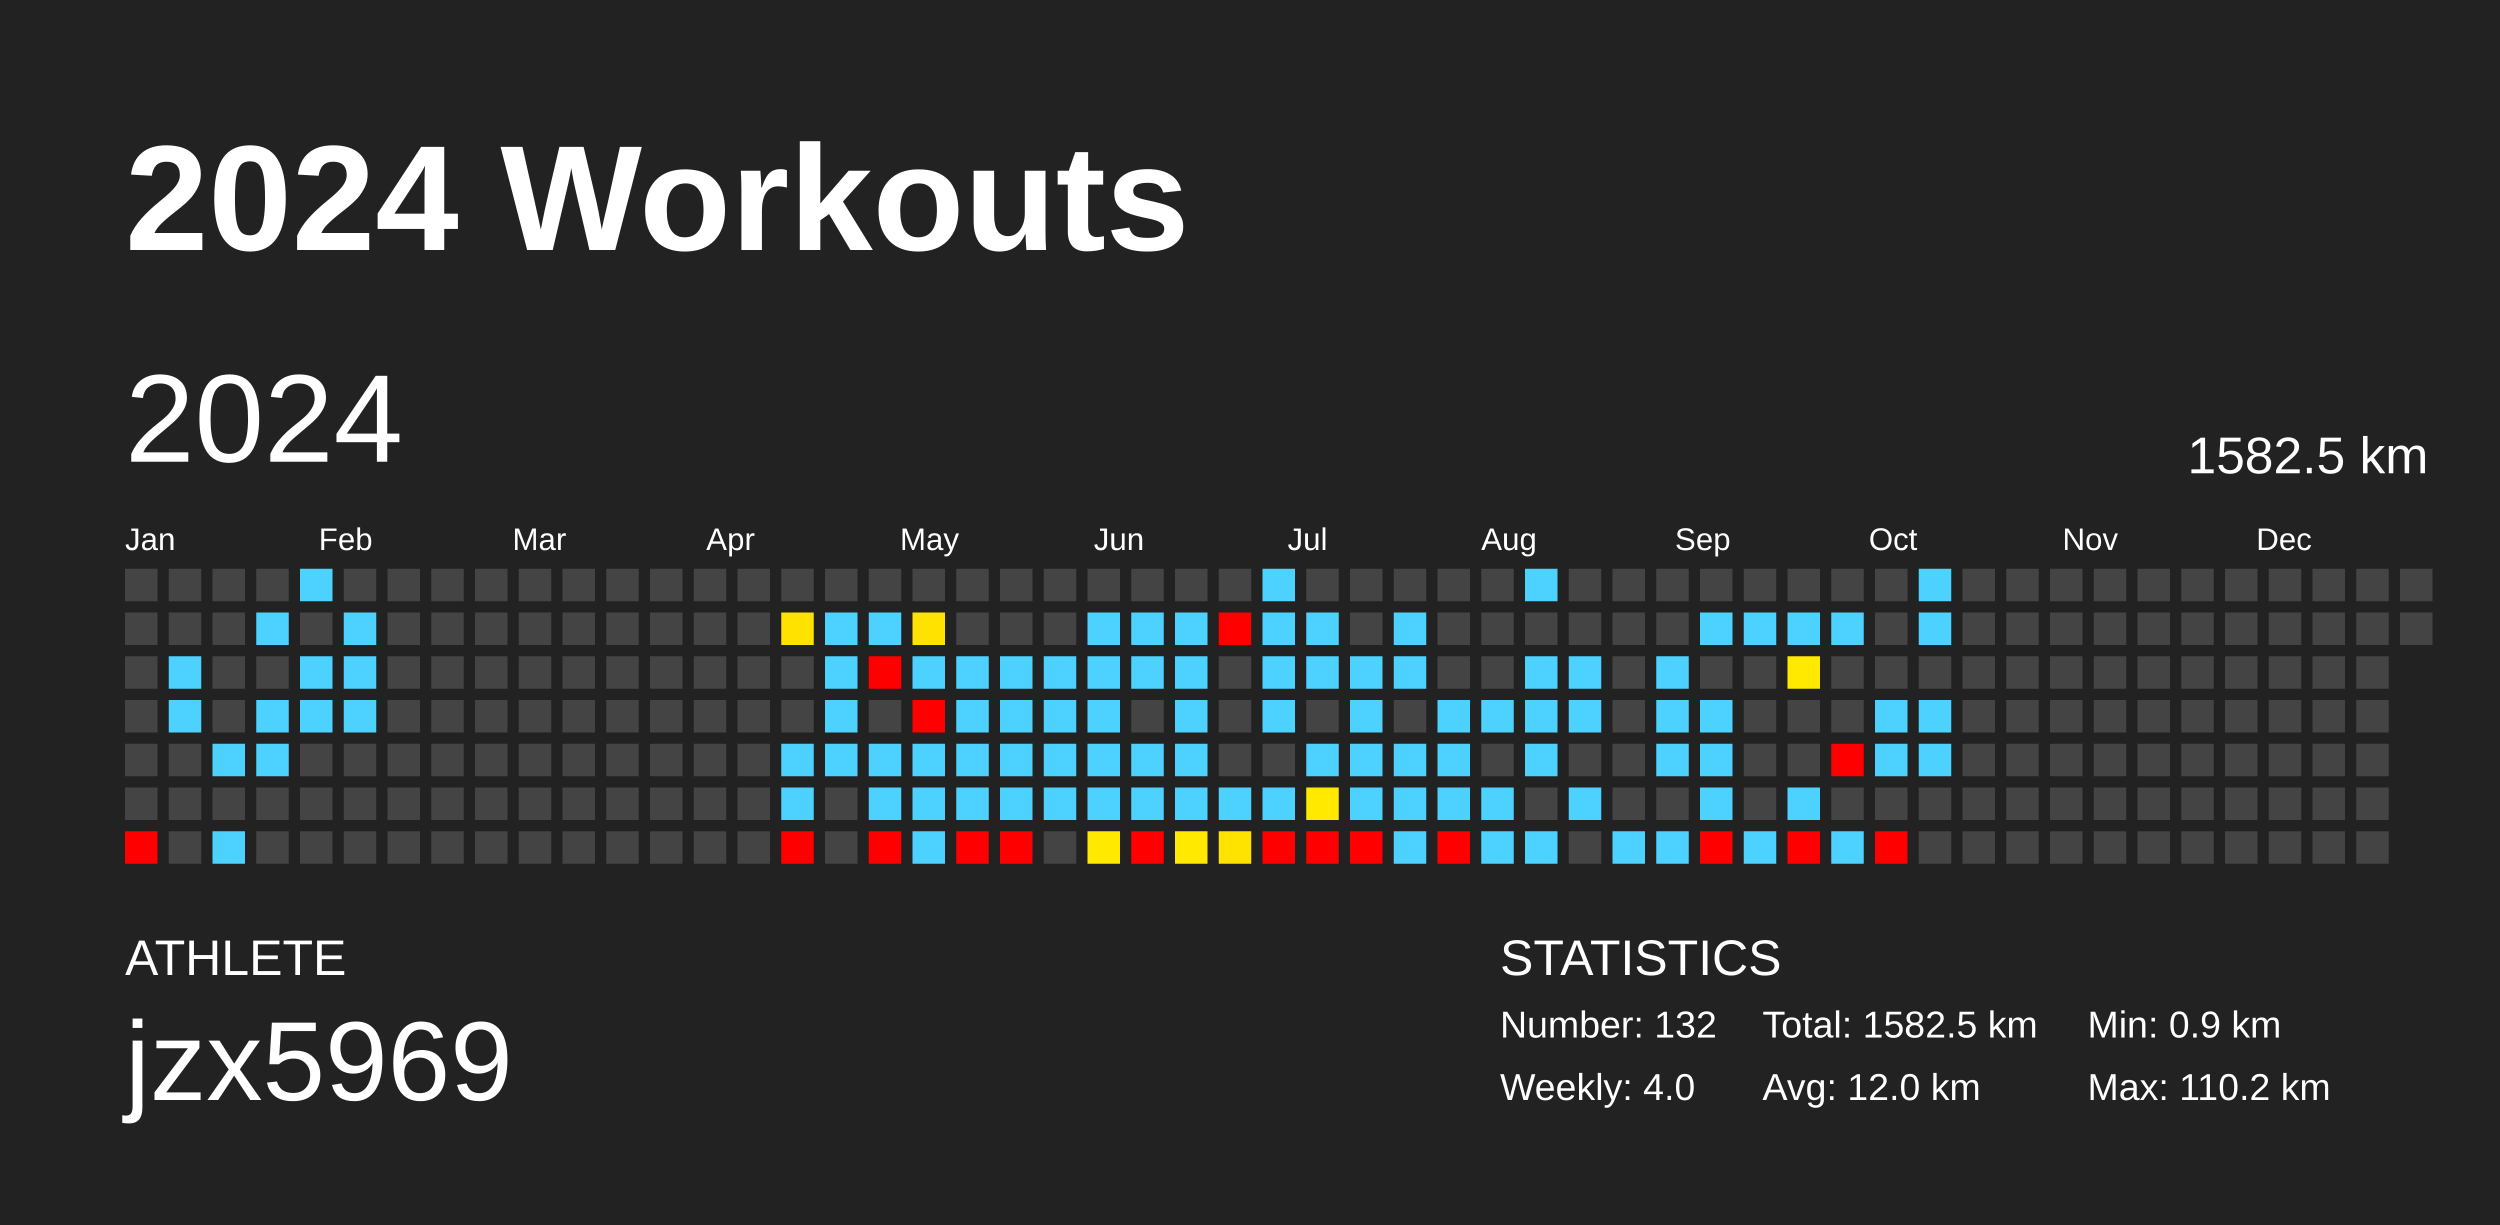
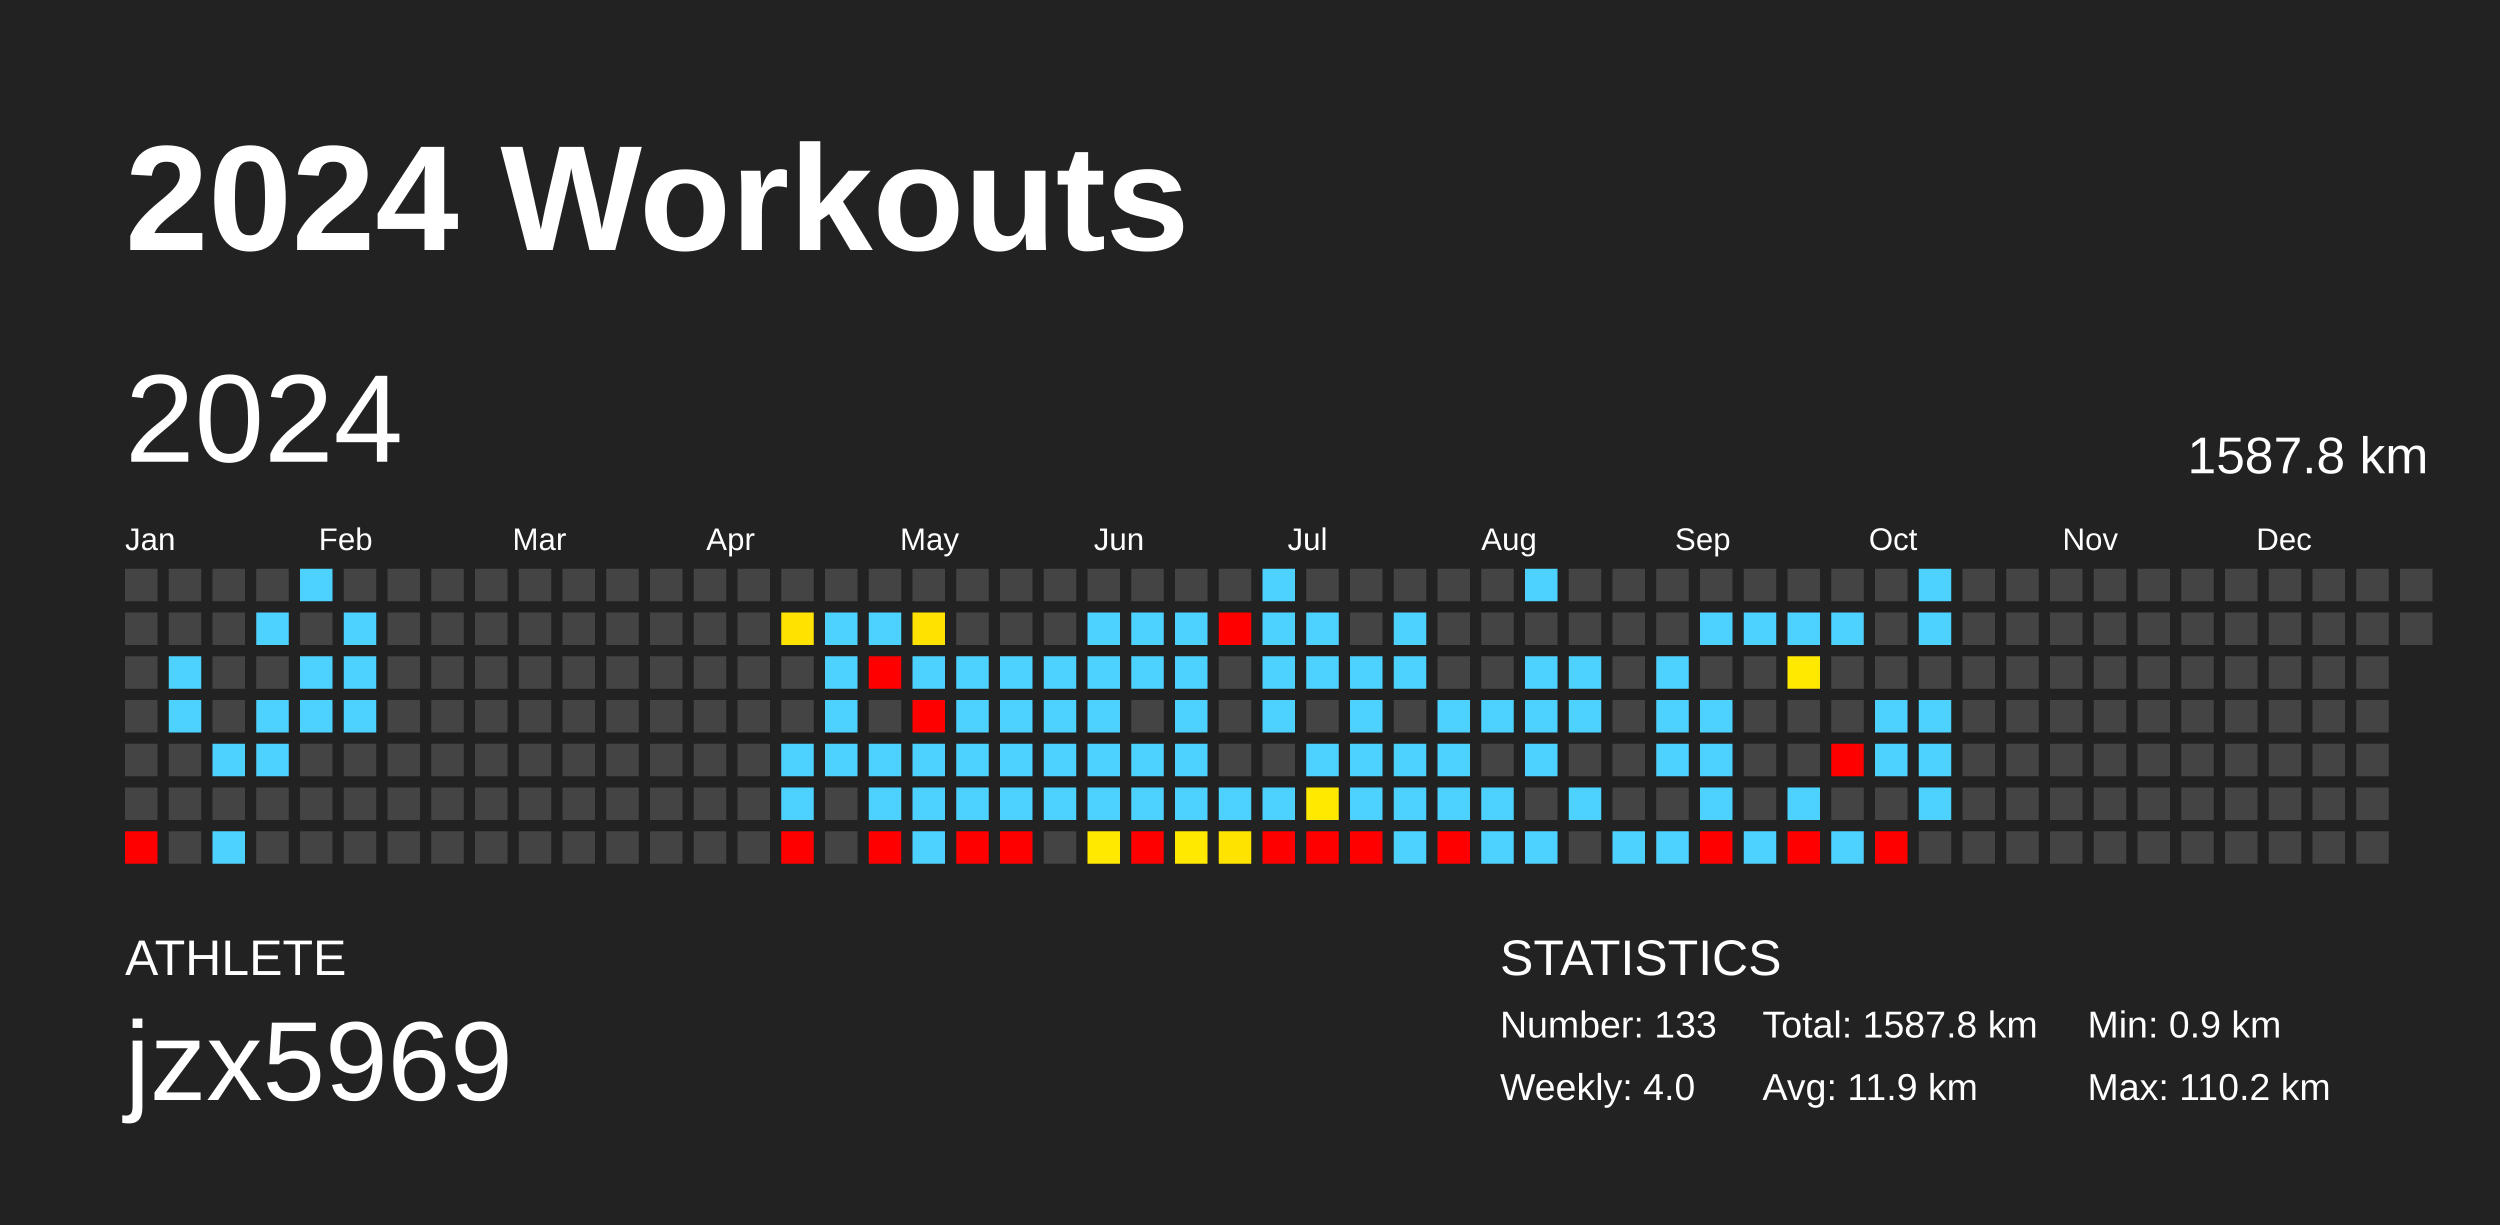
<svg xmlns="http://www.w3.org/2000/svg" baseProfile="full" height="98mm" version="1.1" viewBox="0,0,200,98" width="200mm">
  <defs />
  <rect fill="#222222" height="98" width="200" x="0" y="0" />
  <text fill="#FFFFFF" style="font-size:12px; font-family:Arial; font-weight:bold;" x="10" y="20">2024 Workouts</text>
  <text fill="#FFFFFF" style="font-size:4px; font-family:Arial" x="10" y="78">ATHLETE</text>
  <text fill="#FFFFFF" style="font-size:9px; font-family:Arial" x="10" y="88">jzx5969</text>
  <text fill="#FFFFFF" style="font-size:4px; font-family:Arial" x="120" y="78">STATISTICS</text>
-   <text fill="#FFFFFF" style="font-size:3px; font-family:Arial" x="120" y="83">Number: 132</text>
+   <text fill="#FFFFFF" style="font-size:3px; font-family:Arial" x="120" y="83">Number: 133</text>
  <text fill="#FFFFFF" style="font-size:3px; font-family:Arial" x="120" y="88">Weekly: 4.0</text>
-   <text fill="#FFFFFF" style="font-size:3px; font-family:Arial" x="141" y="83">Total: 1582.5 km</text>
-   <text fill="#FFFFFF" style="font-size:3px; font-family:Arial" x="141" y="88">Avg: 12.0 km</text>
+   <text fill="#FFFFFF" style="font-size:3px; font-family:Arial" x="141" y="83">Total: 1587.8 km</text>
+   <text fill="#FFFFFF" style="font-size:3px; font-family:Arial" x="141" y="88">Avg: 11.9 km</text>
  <text fill="#FFFFFF" style="font-size:3px; font-family:Arial" x="167" y="83">Min: 0.9 km</text>
  <text fill="#FFFFFF" style="font-size:3px; font-family:Arial" x="167" y="88">Max: 110.2 km</text>
  <text dominant-baseline="hanging" fill="#FFFFFF" style="font-size:10.0px; font-family:Arial;" x="10" y="30">2024</text>
-   <text dominant-baseline="hanging" fill="#FFFFFF" style="font-size:4.125px; font-family:Arial;" x="175" y="35">1582.5 km</text>
+   <text dominant-baseline="hanging" fill="#FFFFFF" style="font-size:4.125px; font-family:Arial;" x="175" y="35">1587.8 km</text>
  <text fill="#FFFFFF" style="font-size:2.5px; font-family:Arial" x="10.0" y="44">Jan</text>
  <text fill="#FFFFFF" style="font-size:2.5px; font-family:Arial" x="25.5" y="44">Feb</text>
  <text fill="#FFFFFF" style="font-size:2.5px; font-family:Arial" x="41.0" y="44">Mar</text>
  <text fill="#FFFFFF" style="font-size:2.5px; font-family:Arial" x="56.5" y="44">Apr</text>
  <text fill="#FFFFFF" style="font-size:2.5px; font-family:Arial" x="72.0" y="44">May</text>
  <text fill="#FFFFFF" style="font-size:2.5px; font-family:Arial" x="87.5" y="44">Jun</text>
  <text fill="#FFFFFF" style="font-size:2.5px; font-family:Arial" x="103.0" y="44">Jul</text>
  <text fill="#FFFFFF" style="font-size:2.5px; font-family:Arial" x="118.5" y="44">Aug</text>
  <text fill="#FFFFFF" style="font-size:2.5px; font-family:Arial" x="134.0" y="44">Sep</text>
  <text fill="#FFFFFF" style="font-size:2.5px; font-family:Arial" x="149.5" y="44">Oct</text>
  <text fill="#FFFFFF" style="font-size:2.5px; font-family:Arial" x="165.0" y="44">Nov</text>
  <text fill="#FFFFFF" style="font-size:2.5px; font-family:Arial" x="180.5" y="44">Dec</text>
  <rect fill="#444444" height="2.6" width="2.6" x="10.0" y="45.5" />
  <rect fill="#444444" height="2.6" width="2.6" x="10.0" y="49.0" />
  <rect fill="#444444" height="2.6" width="2.6" x="10.0" y="52.5" />
  <rect fill="#444444" height="2.6" width="2.6" x="10.0" y="56.0" />
  <rect fill="#444444" height="2.6" width="2.6" x="10.0" y="59.5" />
  <rect fill="#444444" height="2.6" width="2.6" x="10.0" y="63.0" />
  <rect fill="red" height="2.6" width="2.6" x="10.0" y="66.5" />
  <rect fill="#444444" height="2.6" width="2.6" x="13.5" y="45.5" />
  <rect fill="#444444" height="2.6" width="2.6" x="13.5" y="49.0" />
  <rect fill="#4dd2ff" height="2.6" width="2.6" x="13.5" y="52.5" />
  <rect fill="#4dd2ff" height="2.6" width="2.6" x="13.5" y="56.0" />
  <rect fill="#444444" height="2.6" width="2.6" x="13.5" y="59.5" />
  <rect fill="#444444" height="2.6" width="2.6" x="13.5" y="63.0" />
  <rect fill="#444444" height="2.6" width="2.6" x="13.5" y="66.5" />
  <rect fill="#444444" height="2.6" width="2.6" x="17.0" y="45.5" />
  <rect fill="#444444" height="2.6" width="2.6" x="17.0" y="49.0" />
  <rect fill="#444444" height="2.6" width="2.6" x="17.0" y="52.5" />
  <rect fill="#444444" height="2.6" width="2.6" x="17.0" y="56.0" />
  <rect fill="#4dd2ff" height="2.6" width="2.6" x="17.0" y="59.5" />
  <rect fill="#444444" height="2.6" width="2.6" x="17.0" y="63.0" />
  <rect fill="#4dd2ff" height="2.6" width="2.6" x="17.0" y="66.5" />
  <rect fill="#444444" height="2.6" width="2.6" x="20.5" y="45.5" />
  <rect fill="#4dd2ff" height="2.6" width="2.6" x="20.5" y="49.0" />
  <rect fill="#444444" height="2.6" width="2.6" x="20.5" y="52.5" />
  <rect fill="#4dd2ff" height="2.6" width="2.6" x="20.5" y="56.0" />
  <rect fill="#4dd2ff" height="2.6" width="2.6" x="20.5" y="59.5" />
  <rect fill="#444444" height="2.6" width="2.6" x="20.5" y="63.0" />
  <rect fill="#444444" height="2.6" width="2.6" x="20.5" y="66.5" />
  <rect fill="#4dd2ff" height="2.6" width="2.6" x="24.0" y="45.5" />
  <rect fill="#444444" height="2.6" width="2.6" x="24.0" y="49.0" />
  <rect fill="#4dd2ff" height="2.6" width="2.6" x="24.0" y="52.5" />
  <rect fill="#4dd2ff" height="2.6" width="2.6" x="24.0" y="56.0" />
  <rect fill="#444444" height="2.6" width="2.6" x="24.0" y="59.5" />
  <rect fill="#444444" height="2.6" width="2.6" x="24.0" y="63.0" />
  <rect fill="#444444" height="2.6" width="2.6" x="24.0" y="66.5" />
  <rect fill="#444444" height="2.6" width="2.6" x="27.5" y="45.5" />
  <rect fill="#4dd2ff" height="2.6" width="2.6" x="27.5" y="49.0" />
  <rect fill="#4dd2ff" height="2.6" width="2.6" x="27.5" y="52.5" />
  <rect fill="#4dd2ff" height="2.6" width="2.6" x="27.5" y="56.0" />
  <rect fill="#444444" height="2.6" width="2.6" x="27.5" y="59.5" />
  <rect fill="#444444" height="2.6" width="2.6" x="27.5" y="63.0" />
  <rect fill="#444444" height="2.6" width="2.6" x="27.5" y="66.5" />
  <rect fill="#444444" height="2.6" width="2.6" x="31.0" y="45.5" />
  <rect fill="#444444" height="2.6" width="2.6" x="31.0" y="49.0" />
  <rect fill="#444444" height="2.6" width="2.6" x="31.0" y="52.5" />
  <rect fill="#444444" height="2.6" width="2.6" x="31.0" y="56.0" />
  <rect fill="#444444" height="2.6" width="2.6" x="31.0" y="59.5" />
  <rect fill="#444444" height="2.6" width="2.6" x="31.0" y="63.0" />
  <rect fill="#444444" height="2.6" width="2.6" x="31.0" y="66.5" />
  <rect fill="#444444" height="2.6" width="2.6" x="34.5" y="45.5" />
  <rect fill="#444444" height="2.6" width="2.6" x="34.5" y="49.0" />
  <rect fill="#444444" height="2.6" width="2.6" x="34.5" y="52.5" />
  <rect fill="#444444" height="2.6" width="2.6" x="34.5" y="56.0" />
  <rect fill="#444444" height="2.6" width="2.6" x="34.5" y="59.5" />
  <rect fill="#444444" height="2.6" width="2.6" x="34.5" y="63.0" />
  <rect fill="#444444" height="2.6" width="2.6" x="34.5" y="66.5" />
  <rect fill="#444444" height="2.6" width="2.6" x="38.0" y="45.5" />
  <rect fill="#444444" height="2.6" width="2.6" x="38.0" y="49.0" />
  <rect fill="#444444" height="2.6" width="2.6" x="38.0" y="52.5" />
  <rect fill="#444444" height="2.6" width="2.6" x="38.0" y="56.0" />
  <rect fill="#444444" height="2.6" width="2.6" x="38.0" y="59.5" />
  <rect fill="#444444" height="2.6" width="2.6" x="38.0" y="63.0" />
  <rect fill="#444444" height="2.6" width="2.6" x="38.0" y="66.5" />
  <rect fill="#444444" height="2.6" width="2.6" x="41.5" y="45.5" />
  <rect fill="#444444" height="2.6" width="2.6" x="41.5" y="49.0" />
  <rect fill="#444444" height="2.6" width="2.6" x="41.5" y="52.5" />
  <rect fill="#444444" height="2.6" width="2.6" x="41.5" y="56.0" />
  <rect fill="#444444" height="2.6" width="2.6" x="41.5" y="59.5" />
  <rect fill="#444444" height="2.6" width="2.6" x="41.5" y="63.0" />
  <rect fill="#444444" height="2.6" width="2.6" x="41.5" y="66.5" />
  <rect fill="#444444" height="2.6" width="2.6" x="45.0" y="45.5" />
  <rect fill="#444444" height="2.6" width="2.6" x="45.0" y="49.0" />
  <rect fill="#444444" height="2.6" width="2.6" x="45.0" y="52.5" />
  <rect fill="#444444" height="2.6" width="2.6" x="45.0" y="56.0" />
  <rect fill="#444444" height="2.6" width="2.6" x="45.0" y="59.5" />
  <rect fill="#444444" height="2.6" width="2.6" x="45.0" y="63.0" />
  <rect fill="#444444" height="2.6" width="2.6" x="45.0" y="66.5" />
  <rect fill="#444444" height="2.6" width="2.6" x="48.5" y="45.5" />
  <rect fill="#444444" height="2.6" width="2.6" x="48.5" y="49.0" />
  <rect fill="#444444" height="2.6" width="2.6" x="48.5" y="52.5" />
  <rect fill="#444444" height="2.6" width="2.6" x="48.5" y="56.0" />
  <rect fill="#444444" height="2.6" width="2.6" x="48.5" y="59.5" />
  <rect fill="#444444" height="2.6" width="2.6" x="48.5" y="63.0" />
  <rect fill="#444444" height="2.6" width="2.6" x="48.5" y="66.5" />
  <rect fill="#444444" height="2.6" width="2.6" x="52.0" y="45.5" />
  <rect fill="#444444" height="2.6" width="2.6" x="52.0" y="49.0" />
  <rect fill="#444444" height="2.6" width="2.6" x="52.0" y="52.5" />
  <rect fill="#444444" height="2.6" width="2.6" x="52.0" y="56.0" />
  <rect fill="#444444" height="2.6" width="2.6" x="52.0" y="59.5" />
  <rect fill="#444444" height="2.6" width="2.6" x="52.0" y="63.0" />
  <rect fill="#444444" height="2.6" width="2.6" x="52.0" y="66.5" />
  <rect fill="#444444" height="2.6" width="2.6" x="55.5" y="45.5" />
  <rect fill="#444444" height="2.6" width="2.6" x="55.5" y="49.0" />
  <rect fill="#444444" height="2.6" width="2.6" x="55.5" y="52.5" />
  <rect fill="#444444" height="2.6" width="2.6" x="55.5" y="56.0" />
  <rect fill="#444444" height="2.6" width="2.6" x="55.5" y="59.5" />
  <rect fill="#444444" height="2.6" width="2.6" x="55.5" y="63.0" />
  <rect fill="#444444" height="2.6" width="2.6" x="55.5" y="66.5" />
  <rect fill="#444444" height="2.6" width="2.6" x="59.0" y="45.5" />
  <rect fill="#444444" height="2.6" width="2.6" x="59.0" y="49.0" />
  <rect fill="#444444" height="2.6" width="2.6" x="59.0" y="52.5" />
  <rect fill="#444444" height="2.6" width="2.6" x="59.0" y="56.0" />
  <rect fill="#444444" height="2.6" width="2.6" x="59.0" y="59.5" />
  <rect fill="#444444" height="2.6" width="2.6" x="59.0" y="63.0" />
  <rect fill="#444444" height="2.6" width="2.6" x="59.0" y="66.5" />
  <rect fill="#444444" height="2.6" width="2.6" x="62.5" y="45.5" />
  <rect fill="#ffe200" height="2.6" width="2.6" x="62.5" y="49.0" />
  <rect fill="#444444" height="2.6" width="2.6" x="62.5" y="52.5" />
  <rect fill="#444444" height="2.6" width="2.6" x="62.5" y="56.0" />
  <rect fill="#4dd2ff" height="2.6" width="2.6" x="62.5" y="59.5" />
  <rect fill="#4dd2ff" height="2.6" width="2.6" x="62.5" y="63.0" />
  <rect fill="red" height="2.6" width="2.6" x="62.5" y="66.5" />
  <rect fill="#444444" height="2.6" width="2.6" x="66.0" y="45.5" />
  <rect fill="#4dd2ff" height="2.6" width="2.6" x="66.0" y="49.0" />
  <rect fill="#4dd2ff" height="2.6" width="2.6" x="66.0" y="52.5" />
  <rect fill="#4dd2ff" height="2.6" width="2.6" x="66.0" y="56.0" />
  <rect fill="#4dd2ff" height="2.6" width="2.6" x="66.0" y="59.5" />
  <rect fill="#444444" height="2.6" width="2.6" x="66.0" y="63.0" />
  <rect fill="#444444" height="2.6" width="2.6" x="66.0" y="66.5" />
  <rect fill="#444444" height="2.6" width="2.6" x="69.5" y="45.5" />
  <rect fill="#4dd2ff" height="2.6" width="2.6" x="69.5" y="49.0" />
  <rect fill="red" height="2.6" width="2.6" x="69.5" y="52.5" />
  <rect fill="#444444" height="2.6" width="2.6" x="69.5" y="56.0" />
  <rect fill="#4dd2ff" height="2.6" width="2.6" x="69.5" y="59.5" />
  <rect fill="#4dd2ff" height="2.6" width="2.6" x="69.5" y="63.0" />
  <rect fill="red" height="2.6" width="2.6" x="69.5" y="66.5" />
  <rect fill="#444444" height="2.6" width="2.6" x="73.0" y="45.5" />
  <rect fill="#ffe200" height="2.6" width="2.6" x="73.0" y="49.0" />
  <rect fill="#4dd2ff" height="2.6" width="2.6" x="73.0" y="52.5" />
  <rect fill="red" height="2.6" width="2.6" x="73.0" y="56.0" />
  <rect fill="#4dd2ff" height="2.6" width="2.6" x="73.0" y="59.5" />
  <rect fill="#4dd2ff" height="2.6" width="2.6" x="73.0" y="63.0" />
  <rect fill="#4dd2ff" height="2.6" width="2.6" x="73.0" y="66.5" />
  <rect fill="#444444" height="2.6" width="2.6" x="76.5" y="45.5" />
  <rect fill="#444444" height="2.6" width="2.6" x="76.5" y="49.0" />
  <rect fill="#4dd2ff" height="2.6" width="2.6" x="76.5" y="52.5" />
  <rect fill="#4dd2ff" height="2.6" width="2.6" x="76.5" y="56.0" />
  <rect fill="#4dd2ff" height="2.6" width="2.6" x="76.5" y="59.5" />
  <rect fill="#4dd2ff" height="2.6" width="2.6" x="76.5" y="63.0" />
  <rect fill="red" height="2.6" width="2.6" x="76.5" y="66.5" />
  <rect fill="#444444" height="2.6" width="2.6" x="80.0" y="45.5" />
  <rect fill="#444444" height="2.6" width="2.6" x="80.0" y="49.0" />
  <rect fill="#4dd2ff" height="2.6" width="2.6" x="80.0" y="52.5" />
  <rect fill="#4dd2ff" height="2.6" width="2.6" x="80.0" y="56.0" />
  <rect fill="#4dd2ff" height="2.6" width="2.6" x="80.0" y="59.5" />
  <rect fill="#4dd2ff" height="2.6" width="2.6" x="80.0" y="63.0" />
  <rect fill="red" height="2.6" width="2.6" x="80.0" y="66.5" />
  <rect fill="#444444" height="2.6" width="2.6" x="83.5" y="45.5" />
  <rect fill="#444444" height="2.6" width="2.6" x="83.5" y="49.0" />
  <rect fill="#4dd2ff" height="2.6" width="2.6" x="83.5" y="52.5" />
  <rect fill="#4dd2ff" height="2.6" width="2.6" x="83.5" y="56.0" />
  <rect fill="#4dd2ff" height="2.6" width="2.6" x="83.5" y="59.5" />
  <rect fill="#4dd2ff" height="2.6" width="2.6" x="83.5" y="63.0" />
  <rect fill="#444444" height="2.6" width="2.6" x="83.5" y="66.5" />
  <rect fill="#444444" height="2.6" width="2.6" x="87.0" y="45.5" />
  <rect fill="#4dd2ff" height="2.6" width="2.6" x="87.0" y="49.0" />
  <rect fill="#4dd2ff" height="2.6" width="2.6" x="87.0" y="52.5" />
  <rect fill="#4dd2ff" height="2.6" width="2.6" x="87.0" y="56.0" />
  <rect fill="#4dd2ff" height="2.6" width="2.6" x="87.0" y="59.5" />
  <rect fill="#4dd2ff" height="2.6" width="2.6" x="87.0" y="63.0" />
  <rect fill="#ffe900" height="2.6" width="2.6" x="87.0" y="66.5" />
  <rect fill="#444444" height="2.6" width="2.6" x="90.5" y="45.5" />
  <rect fill="#4dd2ff" height="2.6" width="2.6" x="90.5" y="49.0" />
  <rect fill="#4dd2ff" height="2.6" width="2.6" x="90.5" y="52.5" />
  <rect fill="#444444" height="2.6" width="2.6" x="90.5" y="56.0" />
  <rect fill="#4dd2ff" height="2.6" width="2.6" x="90.5" y="59.5" />
  <rect fill="#4dd2ff" height="2.6" width="2.6" x="90.5" y="63.0" />
  <rect fill="red" height="2.6" width="2.6" x="90.5" y="66.5" />
  <rect fill="#444444" height="2.6" width="2.6" x="94.0" y="45.5" />
  <rect fill="#4dd2ff" height="2.6" width="2.6" x="94.0" y="49.0" />
  <rect fill="#4dd2ff" height="2.6" width="2.6" x="94.0" y="52.5" />
  <rect fill="#4dd2ff" height="2.6" width="2.6" x="94.0" y="56.0" />
  <rect fill="#4dd2ff" height="2.6" width="2.6" x="94.0" y="59.5" />
  <rect fill="#4dd2ff" height="2.6" width="2.6" x="94.0" y="63.0" />
  <rect fill="#ffe900" height="2.6" width="2.6" x="94.0" y="66.5" />
  <rect fill="#444444" height="2.6" width="2.6" x="97.5" y="45.5" />
  <rect fill="red" height="2.6" width="2.6" x="97.5" y="49.0" />
  <rect fill="#444444" height="2.6" width="2.6" x="97.5" y="52.5" />
  <rect fill="#444444" height="2.6" width="2.6" x="97.5" y="56.0" />
  <rect fill="#444444" height="2.6" width="2.6" x="97.5" y="59.5" />
  <rect fill="#4dd2ff" height="2.6" width="2.6" x="97.5" y="63.0" />
  <rect fill="#ffe300" height="2.6" width="2.6" x="97.5" y="66.5" />
  <rect fill="#4dd2ff" height="2.6" width="2.6" x="101.0" y="45.5" />
  <rect fill="#4dd2ff" height="2.6" width="2.6" x="101.0" y="49.0" />
  <rect fill="#4dd2ff" height="2.6" width="2.6" x="101.0" y="52.5" />
  <rect fill="#4dd2ff" height="2.6" width="2.6" x="101.0" y="56.0" />
  <rect fill="#444444" height="2.6" width="2.6" x="101.0" y="59.5" />
  <rect fill="#4dd2ff" height="2.6" width="2.6" x="101.0" y="63.0" />
  <rect fill="red" height="2.6" width="2.6" x="101.0" y="66.5" />
  <rect fill="#444444" height="2.6" width="2.6" x="104.5" y="45.5" />
  <rect fill="#4dd2ff" height="2.6" width="2.6" x="104.5" y="49.0" />
  <rect fill="#4dd2ff" height="2.6" width="2.6" x="104.5" y="52.5" />
  <rect fill="#444444" height="2.6" width="2.6" x="104.5" y="56.0" />
  <rect fill="#4dd2ff" height="2.6" width="2.6" x="104.5" y="59.5" />
  <rect fill="#ffe900" height="2.6" width="2.6" x="104.5" y="63.0" />
  <rect fill="red" height="2.6" width="2.6" x="104.5" y="66.5" />
  <rect fill="#444444" height="2.6" width="2.6" x="108.0" y="45.5" />
  <rect fill="#444444" height="2.6" width="2.6" x="108.0" y="49.0" />
  <rect fill="#4dd2ff" height="2.6" width="2.6" x="108.0" y="52.5" />
  <rect fill="#4dd2ff" height="2.6" width="2.6" x="108.0" y="56.0" />
  <rect fill="#4dd2ff" height="2.6" width="2.6" x="108.0" y="59.5" />
  <rect fill="#4dd2ff" height="2.6" width="2.6" x="108.0" y="63.0" />
  <rect fill="red" height="2.6" width="2.6" x="108.0" y="66.5" />
  <rect fill="#444444" height="2.6" width="2.6" x="111.5" y="45.5" />
  <rect fill="#4dd2ff" height="2.6" width="2.6" x="111.5" y="49.0" />
  <rect fill="#4dd2ff" height="2.6" width="2.6" x="111.5" y="52.5" />
  <rect fill="#444444" height="2.6" width="2.6" x="111.5" y="56.0" />
  <rect fill="#4dd2ff" height="2.6" width="2.6" x="111.5" y="59.5" />
  <rect fill="#4dd2ff" height="2.6" width="2.6" x="111.5" y="63.0" />
  <rect fill="#4dd2ff" height="2.6" width="2.6" x="111.5" y="66.5" />
  <rect fill="#444444" height="2.6" width="2.6" x="115.0" y="45.5" />
  <rect fill="#444444" height="2.6" width="2.6" x="115.0" y="49.0" />
  <rect fill="#444444" height="2.6" width="2.6" x="115.0" y="52.5" />
  <rect fill="#4dd2ff" height="2.6" width="2.6" x="115.0" y="56.0" />
  <rect fill="#4dd2ff" height="2.6" width="2.6" x="115.0" y="59.5" />
  <rect fill="#4dd2ff" height="2.6" width="2.6" x="115.0" y="63.0" />
  <rect fill="red" height="2.6" width="2.6" x="115.0" y="66.5" />
  <rect fill="#444444" height="2.6" width="2.6" x="118.5" y="45.5" />
  <rect fill="#444444" height="2.6" width="2.6" x="118.5" y="49.0" />
  <rect fill="#444444" height="2.6" width="2.6" x="118.5" y="52.5" />
  <rect fill="#4dd2ff" height="2.6" width="2.6" x="118.5" y="56.0" />
  <rect fill="#444444" height="2.6" width="2.6" x="118.5" y="59.5" />
  <rect fill="#4dd2ff" height="2.6" width="2.6" x="118.5" y="63.0" />
  <rect fill="#4dd2ff" height="2.6" width="2.6" x="118.5" y="66.5" />
  <rect fill="#4dd2ff" height="2.6" width="2.6" x="122.0" y="45.5" />
  <rect fill="#444444" height="2.6" width="2.6" x="122.0" y="49.0" />
  <rect fill="#4dd2ff" height="2.6" width="2.6" x="122.0" y="52.5" />
  <rect fill="#4dd2ff" height="2.6" width="2.6" x="122.0" y="56.0" />
  <rect fill="#4dd2ff" height="2.6" width="2.6" x="122.0" y="59.5" />
  <rect fill="#444444" height="2.6" width="2.6" x="122.0" y="63.0" />
  <rect fill="#4dd2ff" height="2.6" width="2.6" x="122.0" y="66.5" />
  <rect fill="#444444" height="2.6" width="2.6" x="125.5" y="45.5" />
  <rect fill="#444444" height="2.6" width="2.6" x="125.5" y="49.0" />
  <rect fill="#4dd2ff" height="2.6" width="2.6" x="125.5" y="52.5" />
  <rect fill="#4dd2ff" height="2.6" width="2.6" x="125.5" y="56.0" />
  <rect fill="#444444" height="2.6" width="2.6" x="125.5" y="59.5" />
  <rect fill="#4dd2ff" height="2.6" width="2.6" x="125.5" y="63.0" />
  <rect fill="#444444" height="2.6" width="2.6" x="125.5" y="66.5" />
  <rect fill="#444444" height="2.6" width="2.6" x="129.0" y="45.5" />
  <rect fill="#444444" height="2.6" width="2.6" x="129.0" y="49.0" />
  <rect fill="#444444" height="2.6" width="2.6" x="129.0" y="52.5" />
  <rect fill="#444444" height="2.6" width="2.6" x="129.0" y="56.0" />
  <rect fill="#444444" height="2.6" width="2.6" x="129.0" y="59.5" />
  <rect fill="#444444" height="2.6" width="2.6" x="129.0" y="63.0" />
  <rect fill="#4dd2ff" height="2.6" width="2.6" x="129.0" y="66.5" />
  <rect fill="#444444" height="2.6" width="2.6" x="132.5" y="45.5" />
  <rect fill="#444444" height="2.6" width="2.6" x="132.5" y="49.0" />
  <rect fill="#4dd2ff" height="2.6" width="2.6" x="132.5" y="52.5" />
  <rect fill="#4dd2ff" height="2.6" width="2.6" x="132.5" y="56.0" />
  <rect fill="#4dd2ff" height="2.6" width="2.6" x="132.5" y="59.5" />
  <rect fill="#444444" height="2.6" width="2.6" x="132.5" y="63.0" />
  <rect fill="#4dd2ff" height="2.6" width="2.6" x="132.5" y="66.5" />
  <rect fill="#444444" height="2.6" width="2.6" x="136.0" y="45.5" />
  <rect fill="#4dd2ff" height="2.6" width="2.6" x="136.0" y="49.0" />
  <rect fill="#444444" height="2.6" width="2.6" x="136.0" y="52.5" />
  <rect fill="#4dd2ff" height="2.6" width="2.6" x="136.0" y="56.0" />
  <rect fill="#4dd2ff" height="2.6" width="2.6" x="136.0" y="59.5" />
  <rect fill="#4dd2ff" height="2.6" width="2.6" x="136.0" y="63.0" />
  <rect fill="red" height="2.6" width="2.6" x="136.0" y="66.5" />
  <rect fill="#444444" height="2.6" width="2.6" x="139.5" y="45.5" />
  <rect fill="#4dd2ff" height="2.6" width="2.6" x="139.5" y="49.0" />
  <rect fill="#444444" height="2.6" width="2.6" x="139.5" y="52.5" />
  <rect fill="#444444" height="2.6" width="2.6" x="139.5" y="56.0" />
  <rect fill="#444444" height="2.6" width="2.6" x="139.5" y="59.5" />
  <rect fill="#444444" height="2.6" width="2.6" x="139.5" y="63.0" />
  <rect fill="#4dd2ff" height="2.6" width="2.6" x="139.5" y="66.5" />
  <rect fill="#444444" height="2.6" width="2.6" x="143.0" y="45.5" />
  <rect fill="#4dd2ff" height="2.6" width="2.6" x="143.0" y="49.0" />
  <rect fill="#ffe900" height="2.6" width="2.6" x="143.0" y="52.5" />
  <rect fill="#444444" height="2.6" width="2.6" x="143.0" y="56.0" />
  <rect fill="#444444" height="2.6" width="2.6" x="143.0" y="59.5" />
  <rect fill="#4dd2ff" height="2.6" width="2.6" x="143.0" y="63.0" />
  <rect fill="red" height="2.6" width="2.6" x="143.0" y="66.5" />
  <rect fill="#444444" height="2.6" width="2.6" x="146.5" y="45.5" />
  <rect fill="#4dd2ff" height="2.6" width="2.6" x="146.5" y="49.0" />
  <rect fill="#444444" height="2.6" width="2.6" x="146.5" y="52.5" />
  <rect fill="#444444" height="2.6" width="2.6" x="146.5" y="56.0" />
  <rect fill="red" height="2.6" width="2.6" x="146.5" y="59.5" />
  <rect fill="#444444" height="2.6" width="2.6" x="146.5" y="63.0" />
  <rect fill="#4dd2ff" height="2.6" width="2.6" x="146.5" y="66.5" />
  <rect fill="#444444" height="2.6" width="2.6" x="150.0" y="45.5" />
  <rect fill="#444444" height="2.6" width="2.6" x="150.0" y="49.0" />
  <rect fill="#444444" height="2.6" width="2.6" x="150.0" y="52.5" />
  <rect fill="#4dd2ff" height="2.6" width="2.6" x="150.0" y="56.0" />
  <rect fill="#4dd2ff" height="2.6" width="2.6" x="150.0" y="59.5" />
  <rect fill="#444444" height="2.6" width="2.6" x="150.0" y="63.0" />
  <rect fill="red" height="2.6" width="2.6" x="150.0" y="66.5" />
  <rect fill="#4dd2ff" height="2.6" width="2.6" x="153.5" y="45.5" />
  <rect fill="#4dd2ff" height="2.6" width="2.6" x="153.5" y="49.0" />
  <rect fill="#444444" height="2.6" width="2.6" x="153.5" y="52.5" />
  <rect fill="#4dd2ff" height="2.6" width="2.6" x="153.5" y="56.0" />
  <rect fill="#4dd2ff" height="2.6" width="2.6" x="153.5" y="59.5" />
-   <rect fill="#444444" height="2.6" width="2.6" x="153.5" y="63.0" />
+   <rect fill="#4dd2ff" height="2.6" width="2.6" x="153.5" y="63.0" />
  <rect fill="#444444" height="2.6" width="2.6" x="153.5" y="66.5" />
  <rect fill="#444444" height="2.6" width="2.6" x="157.0" y="45.5" />
  <rect fill="#444444" height="2.6" width="2.6" x="157.0" y="49.0" />
  <rect fill="#444444" height="2.6" width="2.6" x="157.0" y="52.5" />
  <rect fill="#444444" height="2.6" width="2.6" x="157.0" y="56.0" />
  <rect fill="#444444" height="2.6" width="2.6" x="157.0" y="59.5" />
  <rect fill="#444444" height="2.6" width="2.6" x="157.0" y="63.0" />
  <rect fill="#444444" height="2.6" width="2.6" x="157.0" y="66.5" />
  <rect fill="#444444" height="2.6" width="2.6" x="160.5" y="45.5" />
  <rect fill="#444444" height="2.6" width="2.6" x="160.5" y="49.0" />
  <rect fill="#444444" height="2.6" width="2.6" x="160.5" y="52.5" />
  <rect fill="#444444" height="2.6" width="2.6" x="160.5" y="56.0" />
  <rect fill="#444444" height="2.6" width="2.6" x="160.5" y="59.5" />
  <rect fill="#444444" height="2.6" width="2.6" x="160.5" y="63.0" />
  <rect fill="#444444" height="2.6" width="2.6" x="160.5" y="66.5" />
  <rect fill="#444444" height="2.6" width="2.6" x="164.0" y="45.5" />
  <rect fill="#444444" height="2.6" width="2.6" x="164.0" y="49.0" />
  <rect fill="#444444" height="2.6" width="2.6" x="164.0" y="52.5" />
  <rect fill="#444444" height="2.6" width="2.6" x="164.0" y="56.0" />
  <rect fill="#444444" height="2.6" width="2.6" x="164.0" y="59.5" />
  <rect fill="#444444" height="2.6" width="2.6" x="164.0" y="63.0" />
  <rect fill="#444444" height="2.6" width="2.6" x="164.0" y="66.5" />
  <rect fill="#444444" height="2.6" width="2.6" x="167.5" y="45.5" />
  <rect fill="#444444" height="2.6" width="2.6" x="167.5" y="49.0" />
  <rect fill="#444444" height="2.6" width="2.6" x="167.5" y="52.5" />
  <rect fill="#444444" height="2.6" width="2.6" x="167.5" y="56.0" />
  <rect fill="#444444" height="2.6" width="2.6" x="167.5" y="59.5" />
  <rect fill="#444444" height="2.6" width="2.6" x="167.5" y="63.0" />
  <rect fill="#444444" height="2.6" width="2.6" x="167.5" y="66.5" />
  <rect fill="#444444" height="2.6" width="2.6" x="171.0" y="45.5" />
  <rect fill="#444444" height="2.6" width="2.6" x="171.0" y="49.0" />
  <rect fill="#444444" height="2.6" width="2.6" x="171.0" y="52.5" />
  <rect fill="#444444" height="2.6" width="2.6" x="171.0" y="56.0" />
  <rect fill="#444444" height="2.6" width="2.6" x="171.0" y="59.5" />
  <rect fill="#444444" height="2.6" width="2.6" x="171.0" y="63.0" />
  <rect fill="#444444" height="2.6" width="2.6" x="171.0" y="66.5" />
  <rect fill="#444444" height="2.6" width="2.6" x="174.5" y="45.5" />
  <rect fill="#444444" height="2.6" width="2.6" x="174.5" y="49.0" />
  <rect fill="#444444" height="2.6" width="2.6" x="174.5" y="52.5" />
  <rect fill="#444444" height="2.6" width="2.6" x="174.5" y="56.0" />
  <rect fill="#444444" height="2.6" width="2.6" x="174.5" y="59.5" />
  <rect fill="#444444" height="2.6" width="2.6" x="174.5" y="63.0" />
  <rect fill="#444444" height="2.6" width="2.6" x="174.5" y="66.5" />
  <rect fill="#444444" height="2.6" width="2.6" x="178.0" y="45.5" />
  <rect fill="#444444" height="2.6" width="2.6" x="178.0" y="49.0" />
  <rect fill="#444444" height="2.6" width="2.6" x="178.0" y="52.5" />
  <rect fill="#444444" height="2.6" width="2.6" x="178.0" y="56.0" />
  <rect fill="#444444" height="2.6" width="2.6" x="178.0" y="59.5" />
  <rect fill="#444444" height="2.6" width="2.6" x="178.0" y="63.0" />
  <rect fill="#444444" height="2.6" width="2.6" x="178.0" y="66.5" />
  <rect fill="#444444" height="2.6" width="2.6" x="181.5" y="45.5" />
  <rect fill="#444444" height="2.6" width="2.6" x="181.5" y="49.0" />
  <rect fill="#444444" height="2.6" width="2.6" x="181.5" y="52.5" />
  <rect fill="#444444" height="2.6" width="2.6" x="181.5" y="56.0" />
  <rect fill="#444444" height="2.6" width="2.6" x="181.5" y="59.5" />
  <rect fill="#444444" height="2.6" width="2.6" x="181.5" y="63.0" />
  <rect fill="#444444" height="2.6" width="2.6" x="181.5" y="66.5" />
  <rect fill="#444444" height="2.6" width="2.6" x="185.0" y="45.5" />
  <rect fill="#444444" height="2.6" width="2.6" x="185.0" y="49.0" />
  <rect fill="#444444" height="2.6" width="2.6" x="185.0" y="52.5" />
  <rect fill="#444444" height="2.6" width="2.6" x="185.0" y="56.0" />
  <rect fill="#444444" height="2.6" width="2.6" x="185.0" y="59.5" />
  <rect fill="#444444" height="2.6" width="2.6" x="185.0" y="63.0" />
  <rect fill="#444444" height="2.6" width="2.6" x="185.0" y="66.5" />
  <rect fill="#444444" height="2.6" width="2.6" x="188.5" y="45.5" />
  <rect fill="#444444" height="2.6" width="2.6" x="188.5" y="49.0" />
  <rect fill="#444444" height="2.6" width="2.6" x="188.5" y="52.5" />
  <rect fill="#444444" height="2.6" width="2.6" x="188.5" y="56.0" />
  <rect fill="#444444" height="2.6" width="2.6" x="188.5" y="59.5" />
  <rect fill="#444444" height="2.6" width="2.6" x="188.5" y="63.0" />
  <rect fill="#444444" height="2.6" width="2.6" x="188.5" y="66.5" />
  <rect fill="#444444" height="2.6" width="2.6" x="192.0" y="45.5" />
  <rect fill="#444444" height="2.6" width="2.6" x="192.0" y="49.0" />
</svg>
